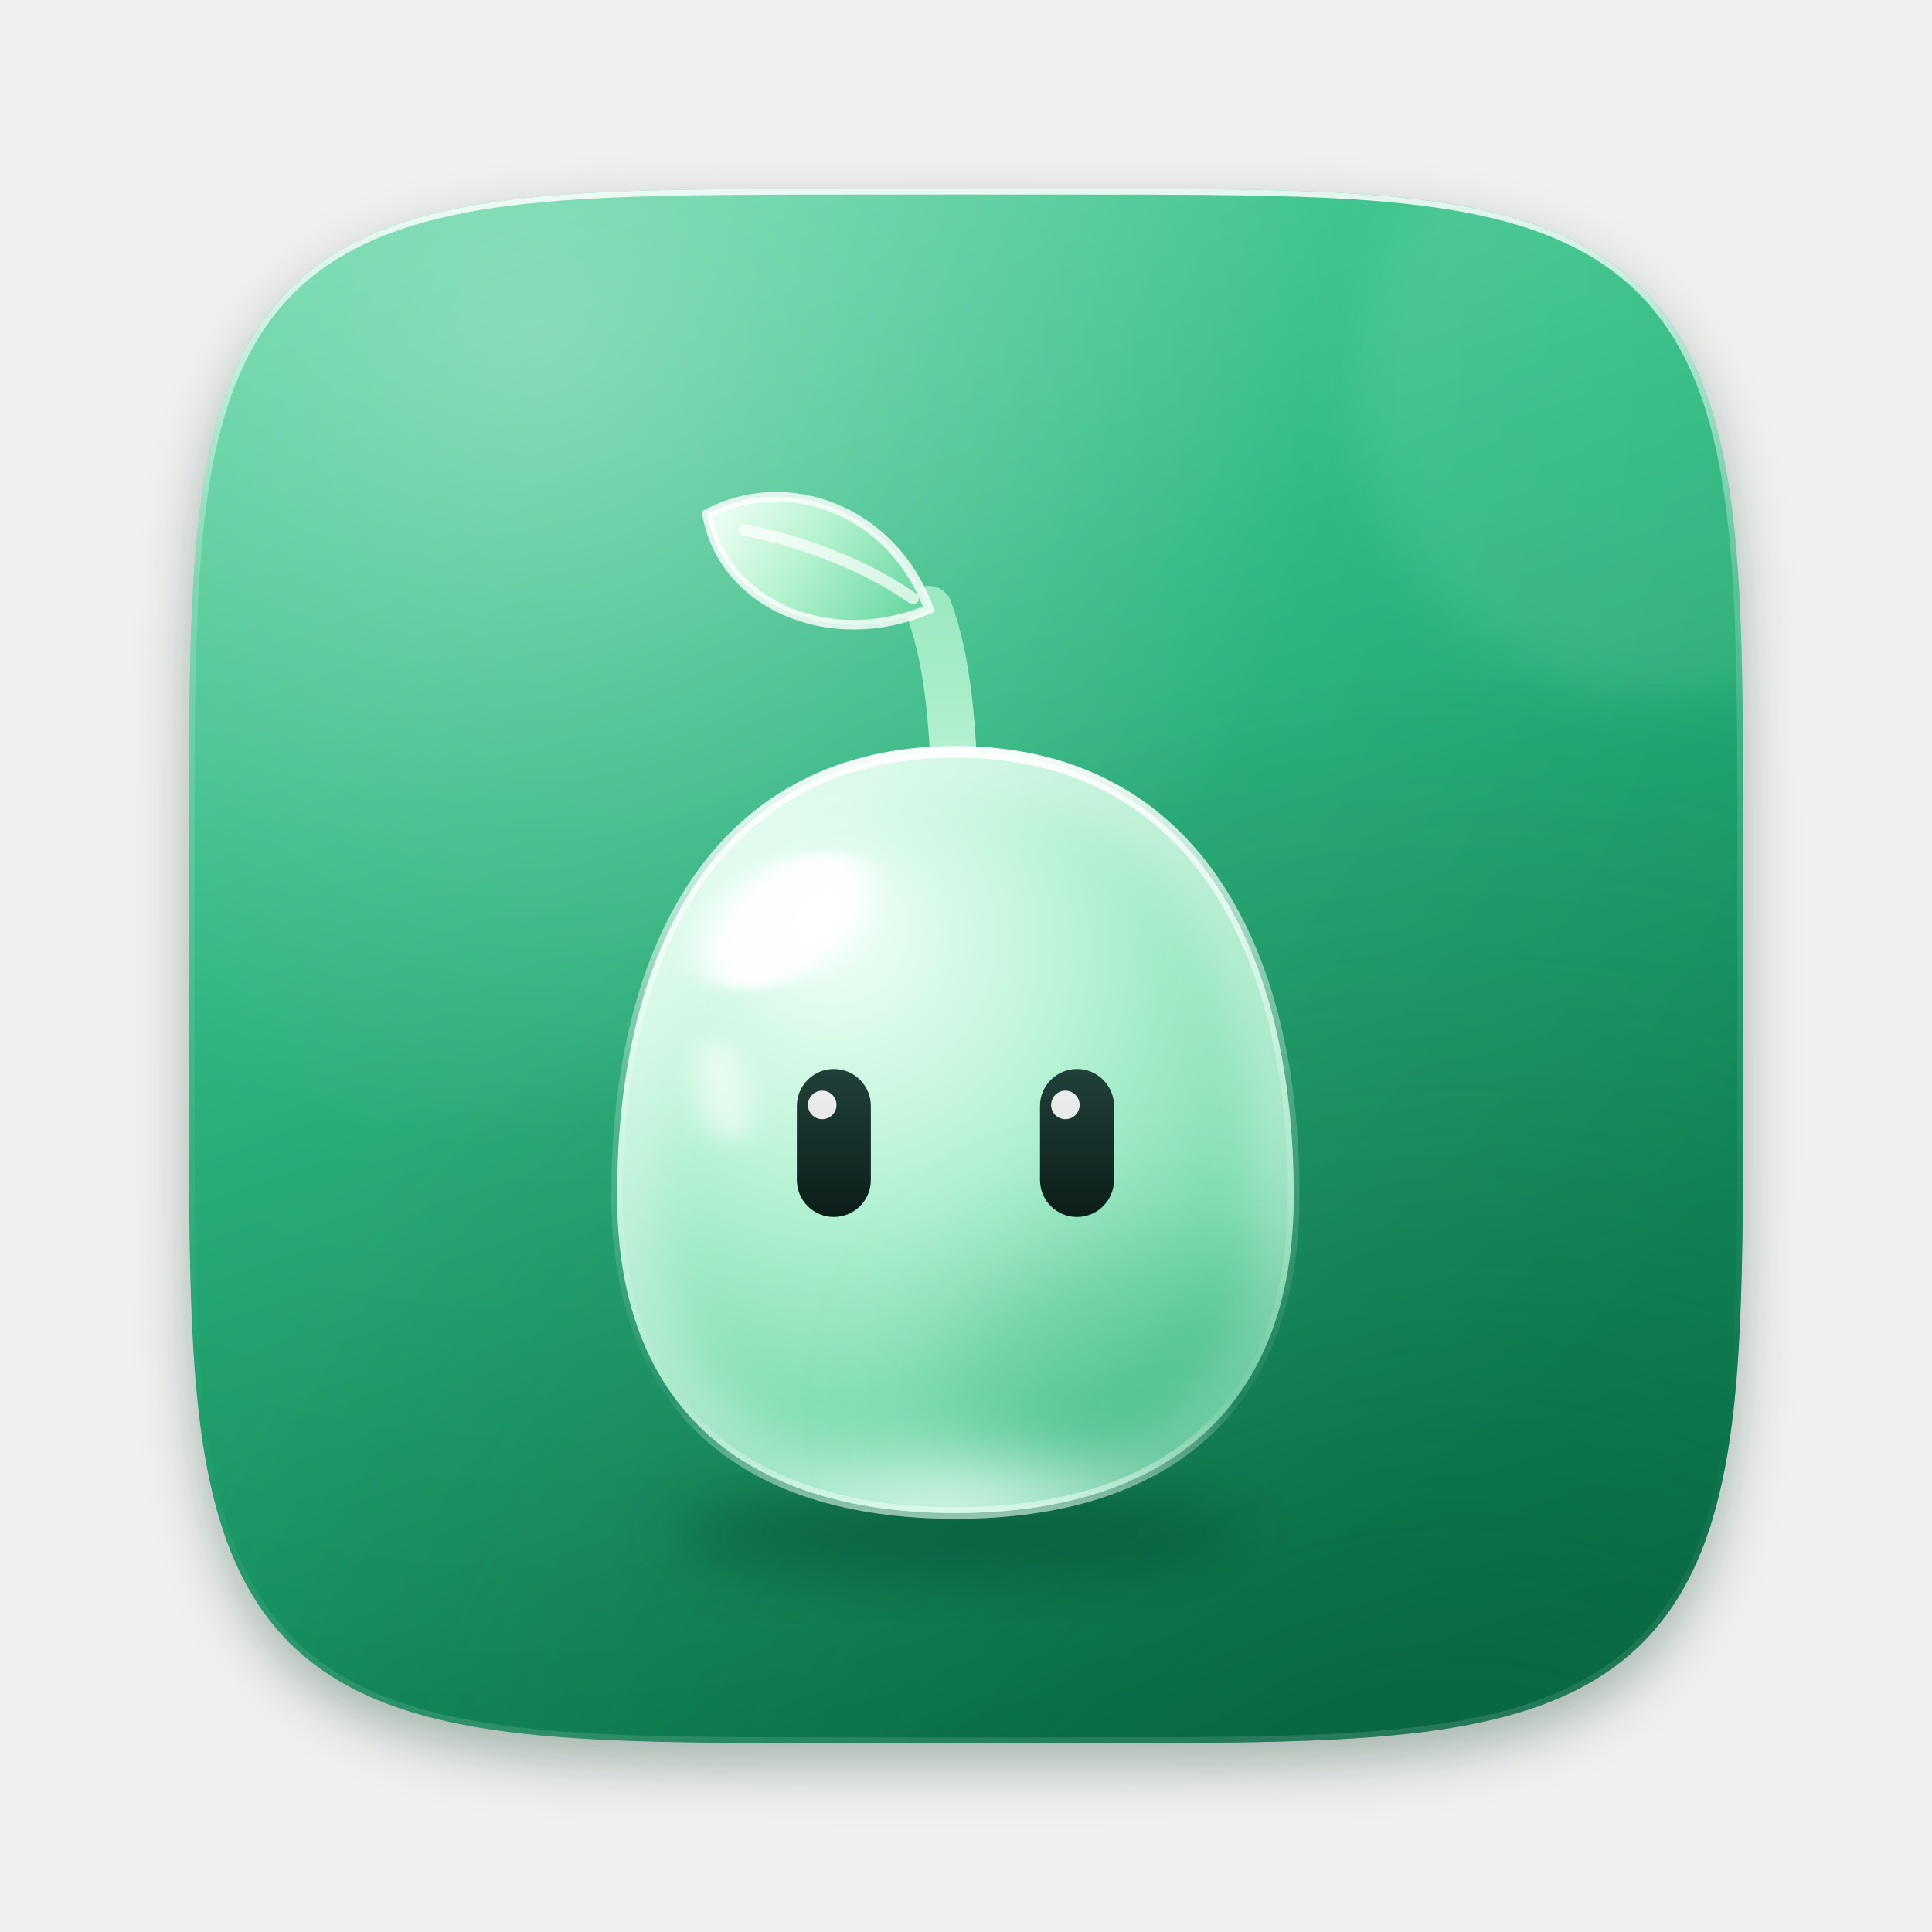
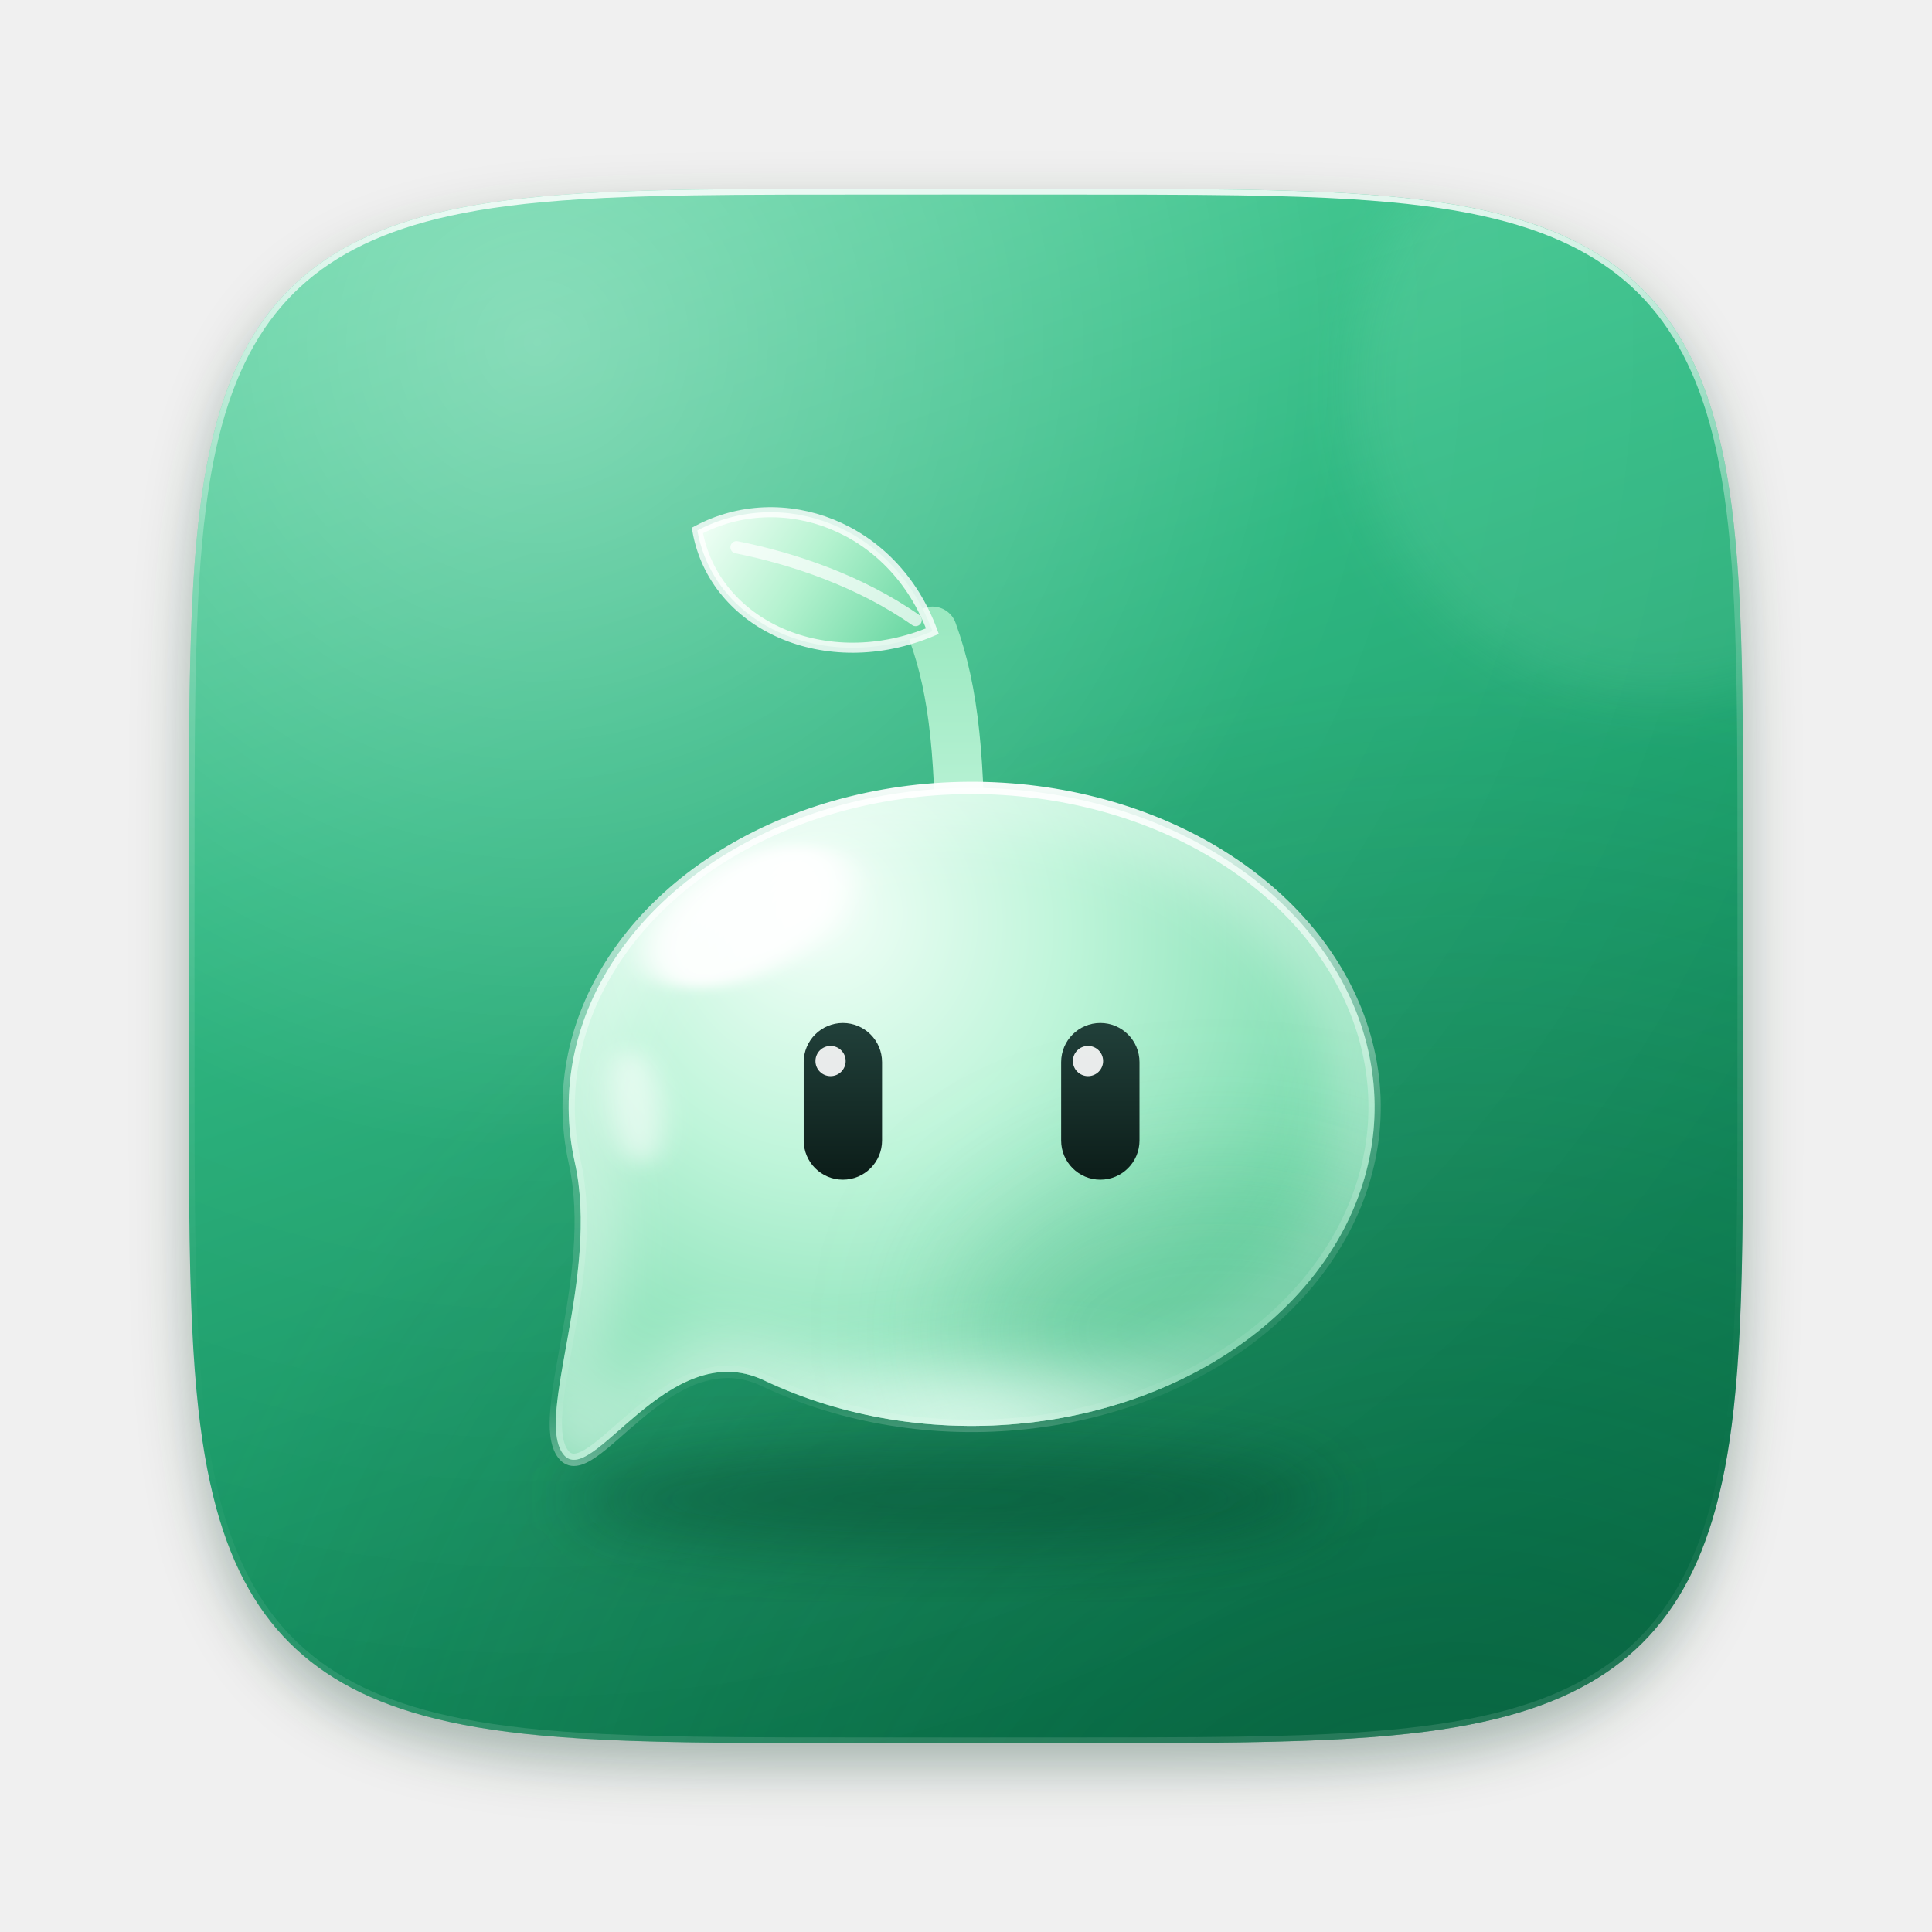
<svg xmlns="http://www.w3.org/2000/svg" width="1024" height="1024" viewBox="0 0 1024 1024">
  <defs>
    <linearGradient id="bg" x1="0" y1="0" x2="0.35" y2="1">
      <stop offset="0" stop-color="#5FDCA6" />
      <stop offset="0.45" stop-color="#22B47A" />
      <stop offset="1" stop-color="#0B7A4F" />
    </linearGradient>
    <radialGradient id="bgGlow" cx="0.28" cy="0.18" r="0.75">
      <stop offset="0" stop-color="#FFFFFF" stop-opacity="0.38" />
      <stop offset="0.55" stop-color="#FFFFFF" stop-opacity="0.06" />
      <stop offset="1" stop-color="#FFFFFF" stop-opacity="0" />
    </radialGradient>
    <radialGradient id="bgDeep" cx="0.75" cy="1.05" r="0.7">
      <stop offset="0" stop-color="#05452C" stop-opacity="0.45" />
      <stop offset="1" stop-color="#05452C" stop-opacity="0" />
    </radialGradient>
    <linearGradient id="rim" x1="0" y1="0" x2="0" y2="1">
      <stop offset="0" stop-color="#FFFFFF" stop-opacity="0.85" />
      <stop offset="0.25" stop-color="#FFFFFF" stop-opacity="0.18" />
      <stop offset="0.8" stop-color="#FFFFFF" stop-opacity="0" />
      <stop offset="1" stop-color="#FFFFFF" stop-opacity="0.12" />
    </linearGradient>
-     <radialGradient id="body" gradientUnits="userSpaceOnUse" cx="50" cy="56" r="58" fx="48" fy="50">
+     <radialGradient id="body" gradientUnits="userSpaceOnUse" cx="52" cy="54" r="60" fx="48" fy="48">
      <stop offset="0" stop-color="#F4FFF9" />
      <stop offset="0.35" stop-color="#BFF5DA" />
      <stop offset="0.75" stop-color="#7EDDB0" />
      <stop offset="1" stop-color="#3DBF85" />
    </radialGradient>
-     <linearGradient id="bodyRim" gradientUnits="userSpaceOnUse" x1="60" y1="34" x2="60" y2="106">
+     <linearGradient id="bodyRim" gradientUnits="userSpaceOnUse" x1="60" y1="37" x2="60" y2="102">
      <stop offset="0" stop-color="#FFFFFF" stop-opacity="0.95" />
      <stop offset="0.45" stop-color="#FFFFFF" stop-opacity="0.2" />
      <stop offset="0.85" stop-color="#FFFFFF" stop-opacity="0.05" />
      <stop offset="1" stop-color="#E6FFF3" stop-opacity="0.6" />
    </linearGradient>
-     <radialGradient id="bounce" gradientUnits="userSpaceOnUse" cx="60" cy="108" r="26">
+     <radialGradient id="bounce" gradientUnits="userSpaceOnUse" cx="62" cy="96" r="30">
      <stop offset="0" stop-color="#E9FFF5" stop-opacity="0.75" />
      <stop offset="1" stop-color="#E9FFF5" stop-opacity="0" />
    </radialGradient>
-     <linearGradient id="leaf" gradientUnits="userSpaceOnUse" x1="38" y1="9" x2="57" y2="22">
+     <linearGradient id="leaf" gradientUnits="userSpaceOnUse" x1="39" y1="12" x2="58" y2="25">
      <stop offset="0" stop-color="#F2FFF7" />
      <stop offset="0.45" stop-color="#B4F2CF" />
      <stop offset="1" stop-color="#5FD39C" />
    </linearGradient>
-     <linearGradient id="stem" gradientUnits="userSpaceOnUse" x1="0" y1="20" x2="0" y2="44">
+     <linearGradient id="stem" gradientUnits="userSpaceOnUse" x1="0" y1="23" x2="0" y2="46">
      <stop offset="0" stop-color="#9BE9C1" />
      <stop offset="1" stop-color="#C4F5DC" />
    </linearGradient>
    <linearGradient id="eye" x1="0" y1="0" x2="0" y2="1">
      <stop offset="0" stop-color="#21403A" />
      <stop offset="1" stop-color="#0C1D19" />
    </linearGradient>
    <filter id="blur6" x="-50%" y="-50%" width="200%" height="200%">
      <feGaussianBlur stdDeviation="6" />
    </filter>
    <filter id="blur3" x="-50%" y="-50%" width="200%" height="200%">
      <feGaussianBlur stdDeviation="3" />
    </filter>
    <filter id="blur1" x="-50%" y="-50%" width="200%" height="200%">
      <feGaussianBlur stdDeviation="1.1" />
    </filter>
    <filter id="blur05" x="-50%" y="-50%" width="200%" height="200%">
      <feGaussianBlur stdDeviation="0.5" />
    </filter>
    <clipPath id="bodyClip">
-       <path d="M60 34 C82 34 92 52 92 76 C92 96 80 106 60 106 C40 106 28 96 28 76 C28 52 38 34 60 34 Z" />
+       <path d="M43.46 90.43 C50.51 93.78 58.79 95.12 66.93 94.23 C75.08 93.34 82.59 90.27 88.22 85.53 C93.85 80.79 97.27 74.66 97.90 68.17 C98.52 61.68 96.32 55.22 91.67 49.86 C87.01 44.49 80.18 40.55 72.30 38.69 C64.42 36.83 55.98 37.16 48.37 39.62 C40.76 42.09 34.45 46.54 30.48 52.24 C26.51 57.94 25.12 64.54 26.55 70.95 C28.81 81.13 22.98 93.64 25.50 97.00 C28.02 100.36 34.82 86.32 43.46 90.43 Z" />
    </clipPath>
  </defs>
  <filter id="bigShadow" x="-20%" y="-20%" width="140%" height="140%">
    <feGaussianBlur stdDeviation="14.3" />
  </filter>
  <clipPath id="tile">
    <path d="M923.96 512.00 L923.91 605.50 L923.76 635.36 L923.51 657.05 L923.16 674.69 L922.71 689.82 L922.17 703.19 L921.52 715.24 L920.77 726.26 L919.92 736.44 L918.97 745.93 L917.92 754.81 L916.77 763.18 L915.51 771.09 L914.15 778.59 L912.68 785.73 L911.11 792.53 L909.44 799.04 L907.65 805.26 L905.76 811.22 L903.76 816.93 L901.65 822.42 L899.43 827.70 L897.09 832.77 L894.64 837.65 L892.07 842.34 L889.38 846.86 L886.57 851.21 L883.64 855.39 L880.58 859.43 L877.40 863.30 L874.08 867.04 L870.63 870.63 L867.04 874.08 L863.30 877.40 L859.43 880.58 L855.39 883.64 L851.21 886.57 L846.86 889.38 L842.34 892.07 L837.65 894.64 L832.77 897.09 L827.70 899.43 L822.42 901.65 L816.93 903.76 L811.22 905.76 L805.26 907.65 L799.04 909.44 L792.53 911.11 L785.73 912.68 L778.59 914.15 L771.09 915.51 L763.18 916.77 L754.81 917.92 L745.93 918.97 L736.44 919.92 L726.26 920.77 L715.24 921.52 L703.19 922.17 L689.82 922.71 L674.69 923.16 L657.05 923.51 L635.36 923.76 L605.50 923.91 L512.00 923.96 L418.50 923.91 L388.64 923.76 L366.95 923.51 L349.31 923.16 L334.18 922.71 L320.81 922.17 L308.76 921.52 L297.74 920.77 L287.56 919.92 L278.07 918.97 L269.19 917.92 L260.82 916.77 L252.91 915.51 L245.41 914.15 L238.27 912.68 L231.47 911.11 L224.96 909.44 L218.74 907.65 L212.78 905.76 L207.07 903.76 L201.58 901.65 L196.30 899.43 L191.23 897.09 L186.35 894.64 L181.66 892.07 L177.14 889.38 L172.79 886.57 L168.61 883.64 L164.57 880.58 L160.70 877.40 L156.96 874.08 L153.37 870.63 L149.92 867.04 L146.60 863.30 L143.42 859.43 L140.36 855.39 L137.43 851.21 L134.62 846.86 L131.93 842.34 L129.36 837.65 L126.91 832.77 L124.57 827.70 L122.35 822.42 L120.24 816.93 L118.24 811.22 L116.35 805.26 L114.56 799.04 L112.89 792.53 L111.32 785.73 L109.85 778.59 L108.49 771.09 L107.23 763.18 L106.08 754.81 L105.03 745.93 L104.08 736.44 L103.23 726.26 L102.48 715.24 L101.83 703.19 L101.29 689.82 L100.84 674.69 L100.49 657.05 L100.24 635.36 L100.09 605.50 L100.04 512.00 L100.09 418.50 L100.24 388.64 L100.49 366.95 L100.84 349.31 L101.29 334.18 L101.83 320.81 L102.48 308.76 L103.23 297.74 L104.08 287.56 L105.03 278.07 L106.08 269.19 L107.23 260.82 L108.49 252.91 L109.85 245.41 L111.32 238.27 L112.89 231.47 L114.56 224.96 L116.35 218.74 L118.24 212.78 L120.24 207.07 L122.35 201.58 L124.57 196.30 L126.91 191.23 L129.36 186.35 L131.93 181.66 L134.62 177.14 L137.43 172.79 L140.36 168.61 L143.42 164.57 L146.60 160.70 L149.92 156.96 L153.37 153.37 L156.96 149.92 L160.70 146.60 L164.57 143.42 L168.61 140.36 L172.79 137.43 L177.14 134.62 L181.66 131.93 L186.35 129.36 L191.23 126.91 L196.30 124.57 L201.58 122.35 L207.07 120.24 L212.78 118.24 L218.74 116.35 L224.96 114.56 L231.47 112.89 L238.27 111.32 L245.41 109.85 L252.91 108.49 L260.82 107.23 L269.19 106.08 L278.07 105.03 L287.56 104.08 L297.74 103.23 L308.76 102.48 L320.81 101.83 L334.18 101.29 L349.31 100.84 L366.95 100.49 L388.64 100.24 L418.50 100.09 L512.00 100.04 L605.50 100.09 L635.36 100.24 L657.05 100.49 L674.69 100.84 L689.82 101.29 L703.19 101.83 L715.24 102.48 L726.26 103.23 L736.44 104.08 L745.93 105.03 L754.81 106.08 L763.18 107.23 L771.09 108.49 L778.59 109.85 L785.73 111.32 L792.53 112.89 L799.04 114.56 L805.26 116.35 L811.22 118.24 L816.93 120.24 L822.42 122.35 L827.70 124.57 L832.77 126.91 L837.65 129.36 L842.34 131.93 L846.86 134.62 L851.21 137.43 L855.39 140.36 L859.43 143.42 L863.30 146.60 L867.04 149.92 L870.63 153.37 L874.08 156.96 L877.40 160.70 L880.58 164.57 L883.64 168.61 L886.57 172.79 L889.38 177.14 L892.07 181.66 L894.64 186.35 L897.09 191.23 L899.43 196.30 L901.65 201.58 L903.76 207.07 L905.76 212.78 L907.65 218.74 L909.44 224.96 L911.11 231.47 L912.68 238.27 L914.15 245.41 L915.51 252.91 L916.77 260.82 L917.92 269.19 L918.97 278.07 L919.92 287.56 L920.77 297.74 L921.52 308.76 L922.17 320.81 L922.71 334.18 L923.16 349.31 L923.51 366.95 L923.76 388.64 L923.91 418.50 Z" />
  </clipPath>
  <path d="M923.96 524.29 L923.91 617.79 L923.76 647.65 L923.51 669.34 L923.16 686.98 L922.71 702.11 L922.17 715.47 L921.52 727.53 L920.77 738.55 L919.92 748.73 L918.97 758.21 L917.92 767.10 L916.77 775.46 L915.51 783.38 L914.15 790.88 L912.68 798.02 L911.11 804.82 L909.44 811.32 L907.65 817.54 L905.76 823.50 L903.76 829.22 L901.65 834.71 L899.43 839.98 L897.09 845.06 L894.64 849.93 L892.07 854.63 L889.38 859.15 L886.57 863.50 L883.64 867.68 L880.58 871.71 L877.40 875.59 L874.08 879.33 L870.63 882.92 L867.04 886.37 L863.30 889.69 L859.43 892.87 L855.39 895.93 L851.21 898.86 L846.86 901.67 L842.34 904.36 L837.65 906.93 L832.77 909.38 L827.70 911.72 L822.42 913.94 L816.93 916.05 L811.22 918.05 L805.26 919.94 L799.04 921.73 L792.53 923.40 L785.73 924.97 L778.59 926.44 L771.09 927.80 L763.18 929.05 L754.81 930.21 L745.93 931.26 L736.44 932.21 L726.26 933.06 L715.24 933.81 L703.19 934.45 L689.82 935.00 L674.69 935.45 L657.05 935.80 L635.36 936.04 L605.50 936.19 L512.00 936.24 L418.50 936.19 L388.64 936.04 L366.95 935.80 L349.31 935.45 L334.18 935.00 L320.81 934.45 L308.76 933.81 L297.74 933.06 L287.56 932.21 L278.07 931.26 L269.19 930.21 L260.82 929.05 L252.91 927.80 L245.41 926.44 L238.27 924.97 L231.47 923.40 L224.96 921.73 L218.74 919.94 L212.78 918.05 L207.07 916.05 L201.58 913.94 L196.30 911.72 L191.23 909.38 L186.35 906.93 L181.66 904.36 L177.14 901.67 L172.79 898.86 L168.61 895.93 L164.57 892.87 L160.70 889.69 L156.96 886.37 L153.37 882.92 L149.92 879.33 L146.60 875.59 L143.42 871.71 L140.36 867.68 L137.43 863.50 L134.62 859.15 L131.93 854.63 L129.36 849.93 L126.91 845.06 L124.57 839.98 L122.35 834.71 L120.24 829.22 L118.24 823.50 L116.35 817.54 L114.56 811.32 L112.89 804.82 L111.32 798.02 L109.85 790.88 L108.49 783.38 L107.23 775.46 L106.08 767.10 L105.03 758.21 L104.08 748.73 L103.23 738.55 L102.48 727.53 L101.83 715.47 L101.29 702.11 L100.84 686.98 L100.49 669.34 L100.24 647.65 L100.09 617.79 L100.04 524.29 L100.09 430.79 L100.24 400.93 L100.49 379.24 L100.84 361.59 L101.29 346.47 L101.83 333.10 L102.48 321.05 L103.23 310.03 L104.08 299.84 L105.03 290.36 L106.08 281.48 L107.23 273.11 L108.49 265.20 L109.85 257.70 L111.32 250.56 L112.89 243.75 L114.56 237.25 L116.35 231.03 L118.24 225.07 L120.24 219.35 L122.35 213.87 L124.57 208.59 L126.91 203.52 L129.36 198.64 L131.93 193.95 L134.62 189.43 L137.43 185.08 L140.36 180.89 L143.42 176.86 L146.60 172.98 L149.92 169.25 L153.37 165.66 L156.96 162.21 L160.70 158.89 L164.57 155.70 L168.61 152.65 L172.79 149.71 L177.14 146.91 L181.66 144.22 L186.35 141.65 L191.23 139.20 L196.30 136.86 L201.58 134.64 L207.07 132.53 L212.78 130.53 L218.74 128.63 L224.96 126.85 L231.47 125.17 L238.27 123.60 L245.41 122.14 L252.91 120.78 L260.82 119.52 L269.19 118.37 L278.07 117.32 L287.56 116.37 L297.74 115.52 L308.76 114.77 L320.81 114.12 L334.18 113.57 L349.31 113.13 L366.95 112.78 L388.64 112.53 L418.50 112.38 L512.00 112.33 L605.50 112.38 L635.36 112.53 L657.05 112.78 L674.69 113.13 L689.82 113.57 L703.19 114.12 L715.24 114.77 L726.26 115.52 L736.44 116.37 L745.93 117.32 L754.81 118.37 L763.18 119.52 L771.09 120.78 L778.59 122.14 L785.73 123.60 L792.53 125.17 L799.04 126.85 L805.26 128.63 L811.22 130.53 L816.93 132.53 L822.42 134.64 L827.70 136.86 L832.77 139.20 L837.65 141.65 L842.34 144.22 L846.86 146.91 L851.21 149.71 L855.39 152.65 L859.43 155.70 L863.30 158.89 L867.04 162.21 L870.63 165.66 L874.08 169.25 L877.40 172.98 L880.58 176.86 L883.64 180.89 L886.57 185.08 L889.38 189.43 L892.07 193.95 L894.64 198.64 L897.09 203.52 L899.43 208.59 L901.65 213.87 L903.76 219.35 L905.76 225.07 L907.65 231.03 L909.44 237.25 L911.11 243.75 L912.68 250.56 L914.15 257.70 L915.51 265.20 L916.77 273.11 L917.92 281.48 L918.97 290.36 L919.92 299.84 L920.77 310.03 L921.52 321.05 L922.17 333.10 L922.71 346.47 L923.16 361.59 L923.51 379.24 L923.76 400.93 L923.91 430.79 Z" fill="#03301F" opacity="0.32" filter="url(#bigShadow)" />
  <g clip-path="url(#tile)">
    <rect width="1024" height="1024" fill="url(#bg)" />
    <rect width="1024" height="1024" fill="url(#bgDeep)" />
    <rect width="1024" height="1024" fill="url(#bgGlow)" />
    <circle cx="881" cy="205" r="164" fill="#B9F7DB" opacity="0.12" filter="url(#bigShadow)" />
  </g>
  <g clip-path="url(#tile)">
    <path d="M923.96 512.00 L923.91 605.50 L923.76 635.36 L923.51 657.05 L923.16 674.69 L922.71 689.82 L922.17 703.19 L921.52 715.24 L920.77 726.26 L919.92 736.44 L918.97 745.93 L917.92 754.81 L916.77 763.18 L915.51 771.09 L914.15 778.59 L912.68 785.73 L911.11 792.53 L909.44 799.04 L907.65 805.26 L905.76 811.22 L903.76 816.93 L901.65 822.42 L899.43 827.70 L897.09 832.77 L894.64 837.65 L892.07 842.34 L889.38 846.86 L886.57 851.21 L883.64 855.39 L880.58 859.43 L877.40 863.30 L874.08 867.04 L870.63 870.63 L867.04 874.08 L863.30 877.40 L859.43 880.58 L855.39 883.64 L851.21 886.57 L846.86 889.38 L842.34 892.07 L837.65 894.64 L832.77 897.09 L827.70 899.43 L822.42 901.65 L816.93 903.76 L811.22 905.76 L805.26 907.65 L799.04 909.44 L792.53 911.11 L785.73 912.68 L778.59 914.15 L771.09 915.51 L763.18 916.77 L754.81 917.92 L745.93 918.97 L736.44 919.92 L726.26 920.77 L715.24 921.52 L703.19 922.17 L689.82 922.71 L674.69 923.16 L657.05 923.51 L635.36 923.76 L605.50 923.91 L512.00 923.96 L418.50 923.91 L388.64 923.76 L366.95 923.51 L349.31 923.16 L334.18 922.71 L320.81 922.17 L308.76 921.52 L297.74 920.77 L287.56 919.92 L278.07 918.97 L269.19 917.92 L260.82 916.77 L252.91 915.51 L245.41 914.15 L238.27 912.68 L231.47 911.11 L224.96 909.44 L218.74 907.65 L212.78 905.76 L207.07 903.76 L201.58 901.65 L196.30 899.43 L191.23 897.09 L186.35 894.64 L181.66 892.07 L177.14 889.38 L172.79 886.57 L168.61 883.64 L164.57 880.58 L160.70 877.40 L156.96 874.08 L153.37 870.63 L149.92 867.04 L146.60 863.30 L143.42 859.43 L140.36 855.39 L137.43 851.21 L134.62 846.86 L131.93 842.34 L129.36 837.65 L126.91 832.77 L124.57 827.70 L122.35 822.42 L120.24 816.93 L118.24 811.22 L116.35 805.26 L114.56 799.04 L112.89 792.53 L111.32 785.73 L109.85 778.59 L108.49 771.09 L107.23 763.18 L106.08 754.81 L105.03 745.93 L104.08 736.44 L103.23 726.26 L102.48 715.24 L101.83 703.19 L101.29 689.82 L100.84 674.69 L100.49 657.05 L100.24 635.36 L100.09 605.50 L100.04 512.00 L100.09 418.50 L100.24 388.64 L100.49 366.95 L100.84 349.31 L101.29 334.18 L101.83 320.81 L102.48 308.76 L103.23 297.74 L104.08 287.56 L105.03 278.07 L106.08 269.19 L107.23 260.82 L108.49 252.91 L109.85 245.41 L111.32 238.27 L112.89 231.47 L114.56 224.96 L116.35 218.74 L118.24 212.78 L120.24 207.07 L122.35 201.58 L124.57 196.30 L126.91 191.23 L129.36 186.35 L131.93 181.66 L134.62 177.14 L137.43 172.79 L140.36 168.61 L143.42 164.57 L146.60 160.70 L149.92 156.96 L153.37 153.37 L156.96 149.92 L160.70 146.60 L164.57 143.42 L168.61 140.36 L172.79 137.43 L177.14 134.62 L181.66 131.93 L186.35 129.36 L191.23 126.91 L196.30 124.57 L201.58 122.35 L207.07 120.24 L212.78 118.24 L218.74 116.35 L224.96 114.56 L231.47 112.89 L238.27 111.32 L245.41 109.85 L252.91 108.49 L260.82 107.23 L269.19 106.08 L278.07 105.03 L287.56 104.08 L297.74 103.23 L308.76 102.48 L320.81 101.83 L334.18 101.29 L349.31 100.84 L366.95 100.49 L388.64 100.24 L418.50 100.09 L512.00 100.04 L605.50 100.09 L635.36 100.24 L657.05 100.49 L674.69 100.84 L689.82 101.29 L703.19 101.83 L715.24 102.48 L726.26 103.23 L736.44 104.08 L745.93 105.03 L754.81 106.08 L763.18 107.23 L771.09 108.49 L778.59 109.85 L785.73 111.32 L792.53 112.89 L799.04 114.56 L805.26 116.35 L811.22 118.24 L816.93 120.24 L822.42 122.35 L827.70 124.57 L832.77 126.91 L837.65 129.36 L842.34 131.93 L846.86 134.62 L851.21 137.43 L855.39 140.36 L859.43 143.42 L863.30 146.60 L867.04 149.92 L870.63 153.37 L874.08 156.96 L877.40 160.70 L880.58 164.57 L883.64 168.61 L886.57 172.79 L889.38 177.14 L892.07 181.66 L894.64 186.35 L897.09 191.23 L899.43 196.30 L901.65 201.58 L903.76 207.07 L905.76 212.78 L907.65 218.74 L909.44 224.96 L911.11 231.47 L912.68 238.27 L914.15 245.41 L915.51 252.91 L916.77 260.82 L917.92 269.19 L918.97 278.07 L919.92 287.56 L920.77 297.74 L921.52 308.76 L922.17 320.81 L922.71 334.18 L923.16 349.31 L923.51 366.95 L923.76 388.64 L923.91 418.50 Z" fill="none" stroke="url(#rim)" stroke-width="6.1" />
  </g>
-   <g transform="translate(170.20 207.97) scale(5.6033)">
-     <ellipse cx="60" cy="108" rx="27" ry="4.2" fill="#043D27" opacity="0.42" filter="url(#blur3)" />
-     <path d="M60 44 C60 33 59.5 26 57.5 20.5" fill="none" stroke="url(#stem)" stroke-width="4.4" stroke-linecap="round" />
-     <path d="M57.5 20.5 C54 11 44 7.5 36.5 11.5 C38 20 48 24.5 57.5 20.5 Z" fill="url(#leaf)" />
-     <path d="M57.5 20.5 C54 11 44 7.5 36.5 11.5 C38 20 48 24.5 57.5 20.5 Z" fill="none" stroke="#FFFFFF" stroke-opacity="0.8" stroke-width="0.9" />
-     <path d="M56 19.5 C51 16 45 14 40 13" fill="none" stroke="#FFFFFF" stroke-width="1.1" stroke-linecap="round" opacity="0.7" />
-     <path d="M60 34 C82 34 92 52 92 76 C92 96 80 106 60 106 C40 106 28 96 28 76 C28 52 38 34 60 34 Z" fill="url(#body)" />
+   <g transform="translate(147.13 195.12) scale(5.9329)">
+     <ellipse cx="60" cy="101" rx="34" ry="4.6" fill="#043D27" opacity="0.40" filter="url(#blur3)" />
+     <path d="M61 46 C61 35 60.5 29 58.5 23.5" fill="none" stroke="url(#stem)" stroke-width="4.4" stroke-linecap="round" />
+     <path d="M58.5 23.5 C55 14 45 10.5 37.5 14.5 C39 23 49 27.5 58.5 23.5 Z" fill="url(#leaf)" />
+     <path d="M58.5 23.5 C55 14 45 10.5 37.5 14.5 C39 23 49 27.5 58.5 23.5 Z" fill="none" stroke="#FFFFFF" stroke-opacity="0.8" stroke-width="0.9" />
+     <path d="M57 22.5 C52 19 46 17 41 16" fill="none" stroke="#FFFFFF" stroke-width="1.1" stroke-linecap="round" opacity="0.7" />
+     <path d="M43.46 90.43 C50.51 93.78 58.79 95.12 66.93 94.23 C75.08 93.34 82.59 90.27 88.22 85.53 C93.85 80.79 97.27 74.66 97.90 68.17 C98.52 61.68 96.32 55.22 91.67 49.86 C87.01 44.49 80.18 40.55 72.30 38.69 C64.42 36.83 55.98 37.16 48.37 39.62 C40.76 42.09 34.45 46.54 30.48 52.24 C26.51 57.94 25.12 64.54 26.55 70.95 C28.81 81.13 22.98 93.64 25.50 97.00 C28.02 100.36 34.82 86.32 43.46 90.43 Z" fill="url(#body)" />
    <g clip-path="url(#bodyClip)">
-       <path d="M60 34 C82 34 92 52 92 76 C92 96 80 106 60 106 C40 106 28 96 28 76 C28 52 38 34 60 34 Z" fill="none" stroke="#FFFFFF" stroke-opacity="0.55" stroke-width="5" filter="url(#blur3)" />
-       <ellipse cx="80" cy="96" rx="22" ry="16" fill="#1E9E68" opacity="0.28" filter="url(#blur6)" />
-       <ellipse cx="60" cy="108" rx="22" ry="8" fill="url(#bounce)" filter="url(#blur3)" />
-       <ellipse cx="44" cy="50" rx="9" ry="5.2" transform="rotate(-32 44 50)" fill="#FFFFFF" opacity="0.92" filter="url(#blur1)" />
-       <ellipse cx="38" cy="66" rx="2.4" ry="5" transform="rotate(-12 38 66)" fill="#FFFFFF" opacity="0.55" filter="url(#blur1)" />
+       <path d="M43.46 90.43 C50.51 93.78 58.79 95.12 66.93 94.23 C75.08 93.34 82.59 90.27 88.22 85.53 C93.85 80.79 97.27 74.66 97.90 68.17 C98.52 61.68 96.32 55.22 91.67 49.86 C87.01 44.49 80.18 40.55 72.30 38.69 C64.42 36.83 55.98 37.16 48.37 39.62 C40.76 42.09 34.45 46.54 30.48 52.24 C26.51 57.94 25.12 64.54 26.55 70.95 C28.81 81.13 22.98 93.64 25.50 97.00 C28.02 100.36 34.82 86.32 43.46 90.43 Z" fill="none" stroke="#FFFFFF" stroke-opacity="0.55" stroke-width="5" filter="url(#blur3)" />
+       <ellipse cx="84" cy="86" rx="24" ry="15" fill="#1E9E68" opacity="0.28" filter="url(#blur6)" />
+       <ellipse cx="62" cy="96" rx="26" ry="7" fill="url(#bounce)" filter="url(#blur3)" />
+       <ellipse cx="42" cy="49" rx="10" ry="5.2" transform="rotate(-26 42 49)" fill="#FFFFFF" opacity="0.92" filter="url(#blur1)" />
+       <ellipse cx="32" cy="66" rx="2.4" ry="5.2" transform="rotate(-8 32 66)" fill="#FFFFFF" opacity="0.55" filter="url(#blur1)" />
    </g>
-     <path d="M60 34 C82 34 92 52 92 76 C92 96 80 106 60 106 C40 106 28 96 28 76 C28 52 38 34 60 34 Z" fill="none" stroke="url(#bodyRim)" stroke-width="1.1" />
-     <rect x="45.0" y="64.0" width="7" height="14" rx="3.5" fill="url(#eye)" />
-     <circle cx="47.4" cy="67.4" r="1.35" fill="#FFFFFF" opacity="0.9" />
-     <rect x="68.0" y="64.0" width="7" height="14" rx="3.5" fill="url(#eye)" />
-     <circle cx="70.4" cy="67.4" r="1.35" fill="#FFFFFF" opacity="0.9" />
+     <path d="M43.46 90.43 C50.51 93.78 58.79 95.12 66.93 94.23 C75.08 93.34 82.59 90.27 88.22 85.53 C93.85 80.79 97.27 74.66 97.90 68.17 C98.52 61.68 96.32 55.22 91.67 49.86 C87.01 44.49 80.18 40.55 72.30 38.69 C64.42 36.83 55.98 37.16 48.37 39.62 C40.76 42.09 34.45 46.54 30.48 52.24 C26.51 57.94 25.12 64.54 26.55 70.95 C28.81 81.13 22.98 93.64 25.50 97.00 C28.02 100.36 34.82 86.32 43.46 90.43 Z" fill="none" stroke="url(#bodyRim)" stroke-width="1.1" />
+     <rect x="47.0" y="58.5" width="7" height="14" rx="3.5" fill="url(#eye)" />
+     <circle cx="49.4" cy="61.9" r="1.35" fill="#FFFFFF" opacity="0.9" />
+     <rect x="70.0" y="58.5" width="7" height="14" rx="3.5" fill="url(#eye)" />
+     <circle cx="72.4" cy="61.9" r="1.35" fill="#FFFFFF" opacity="0.9" />
  </g>
</svg>
